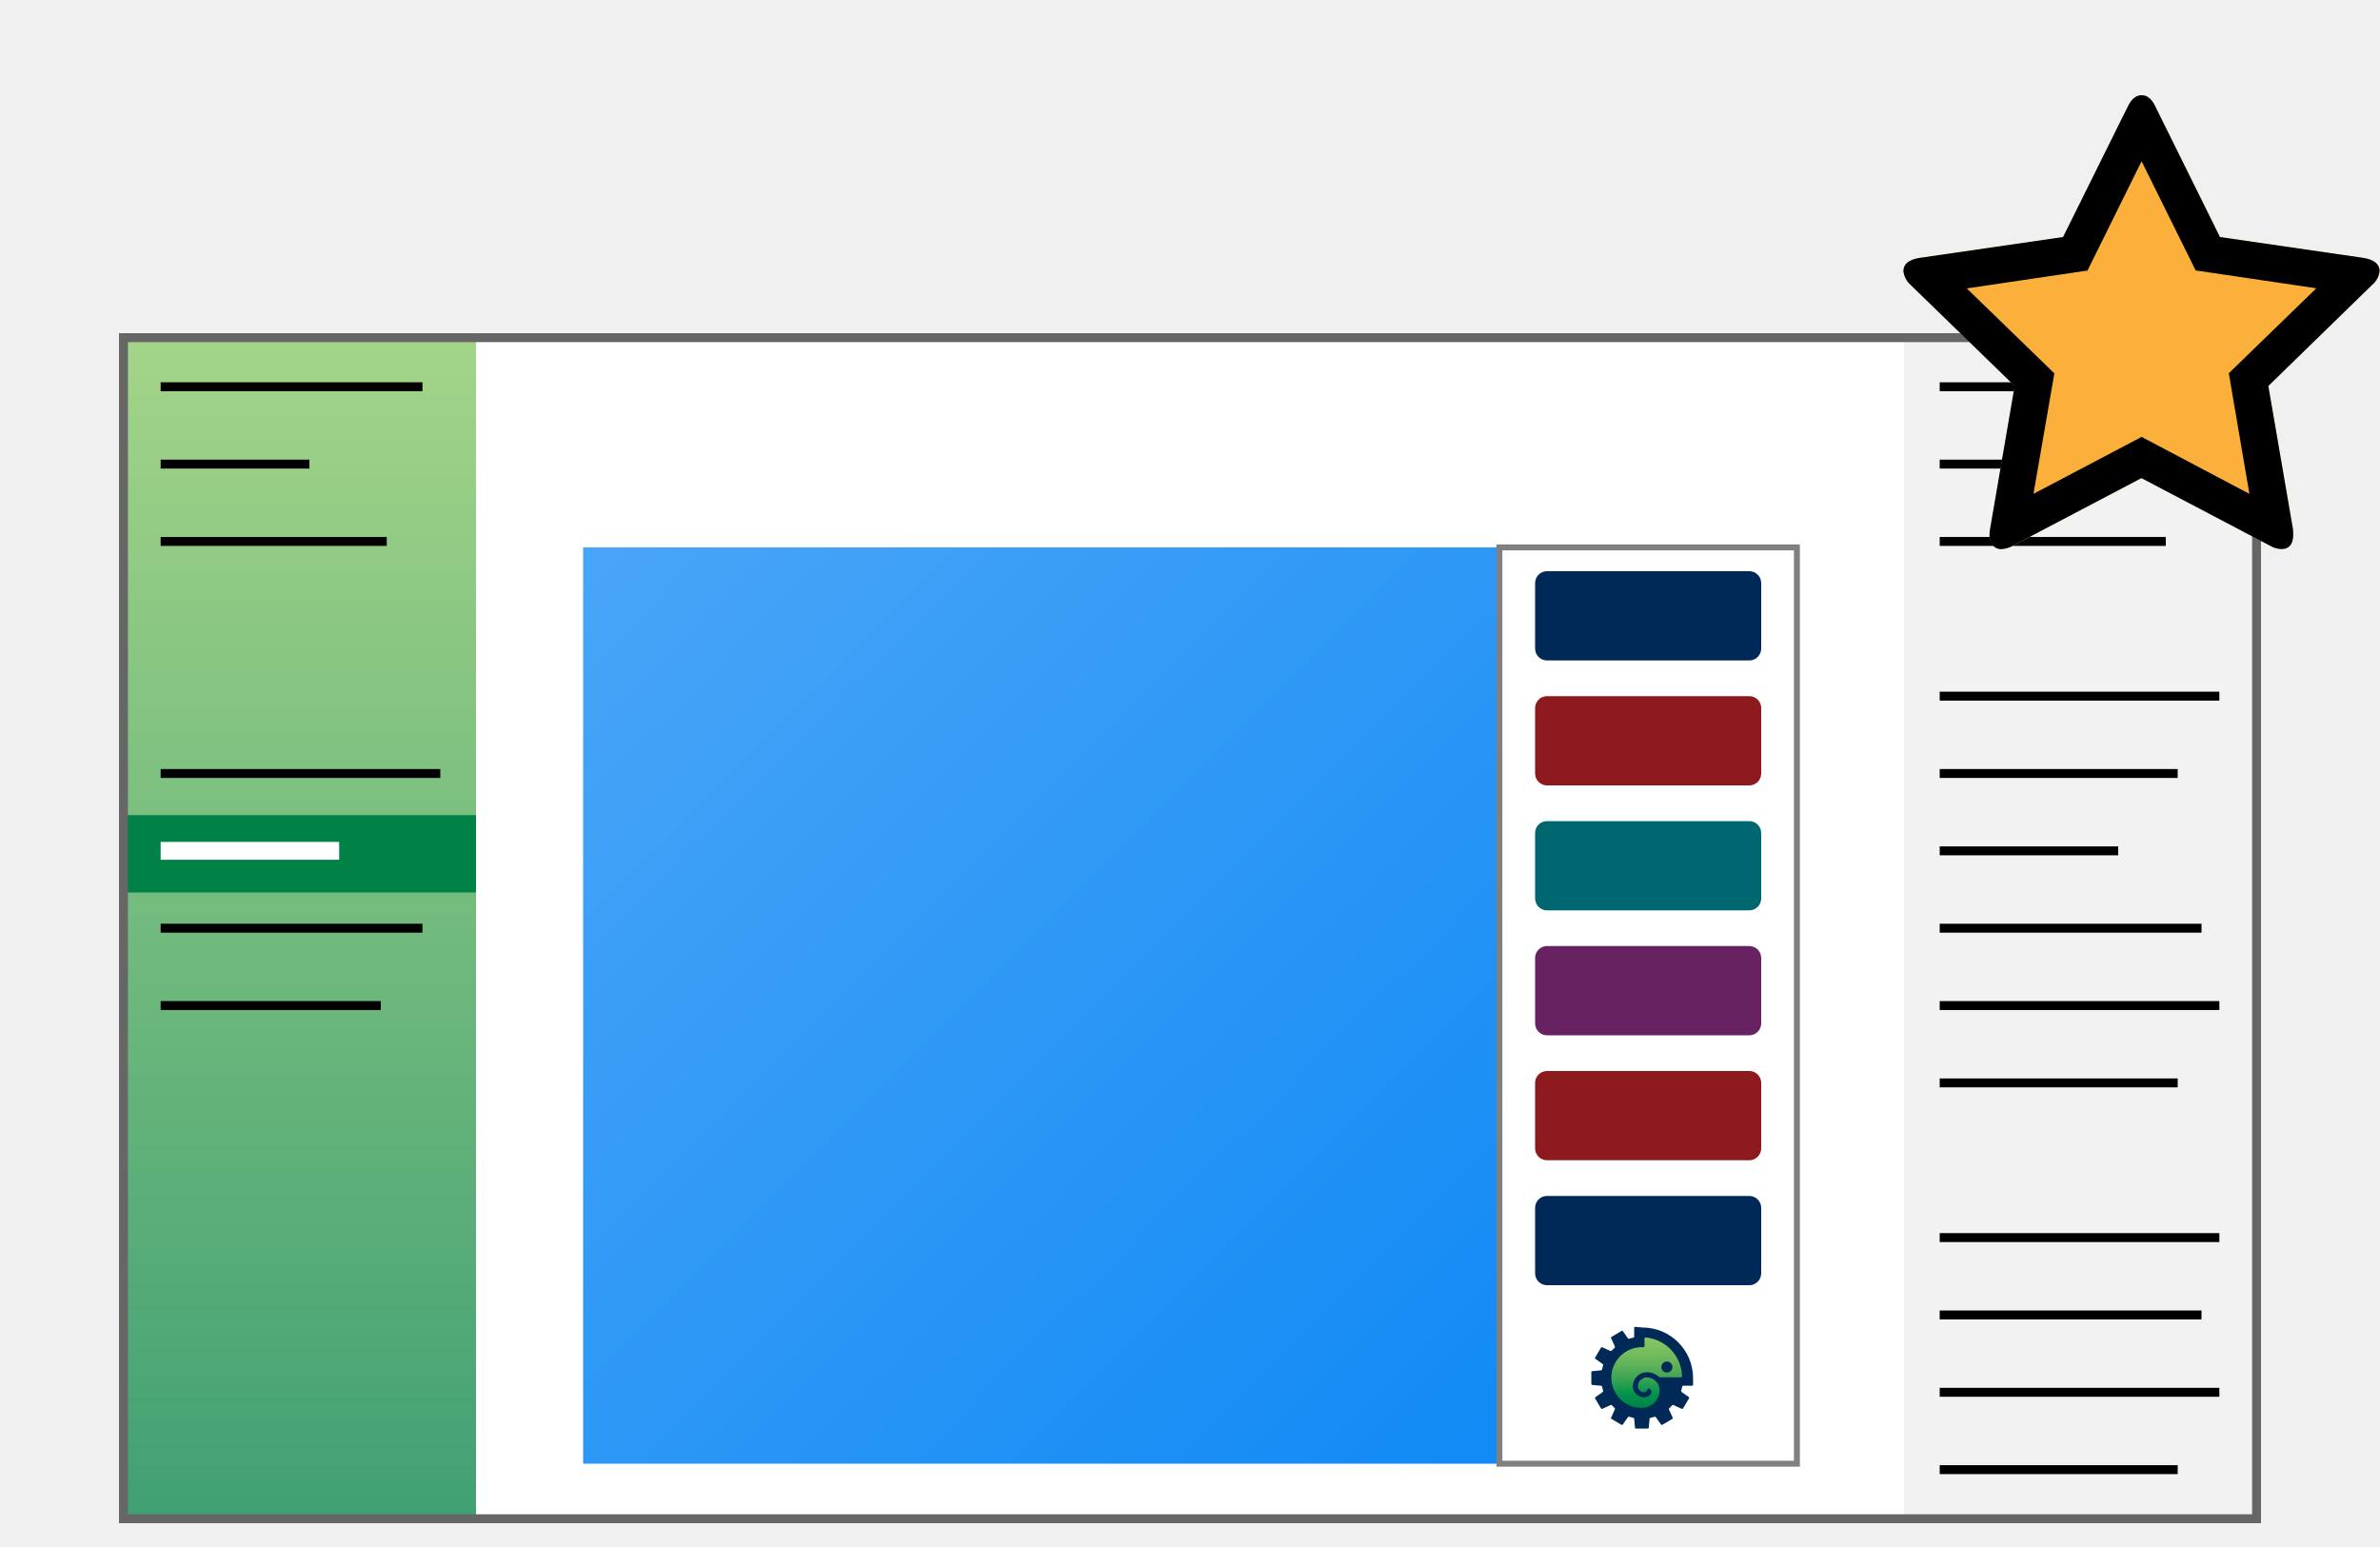
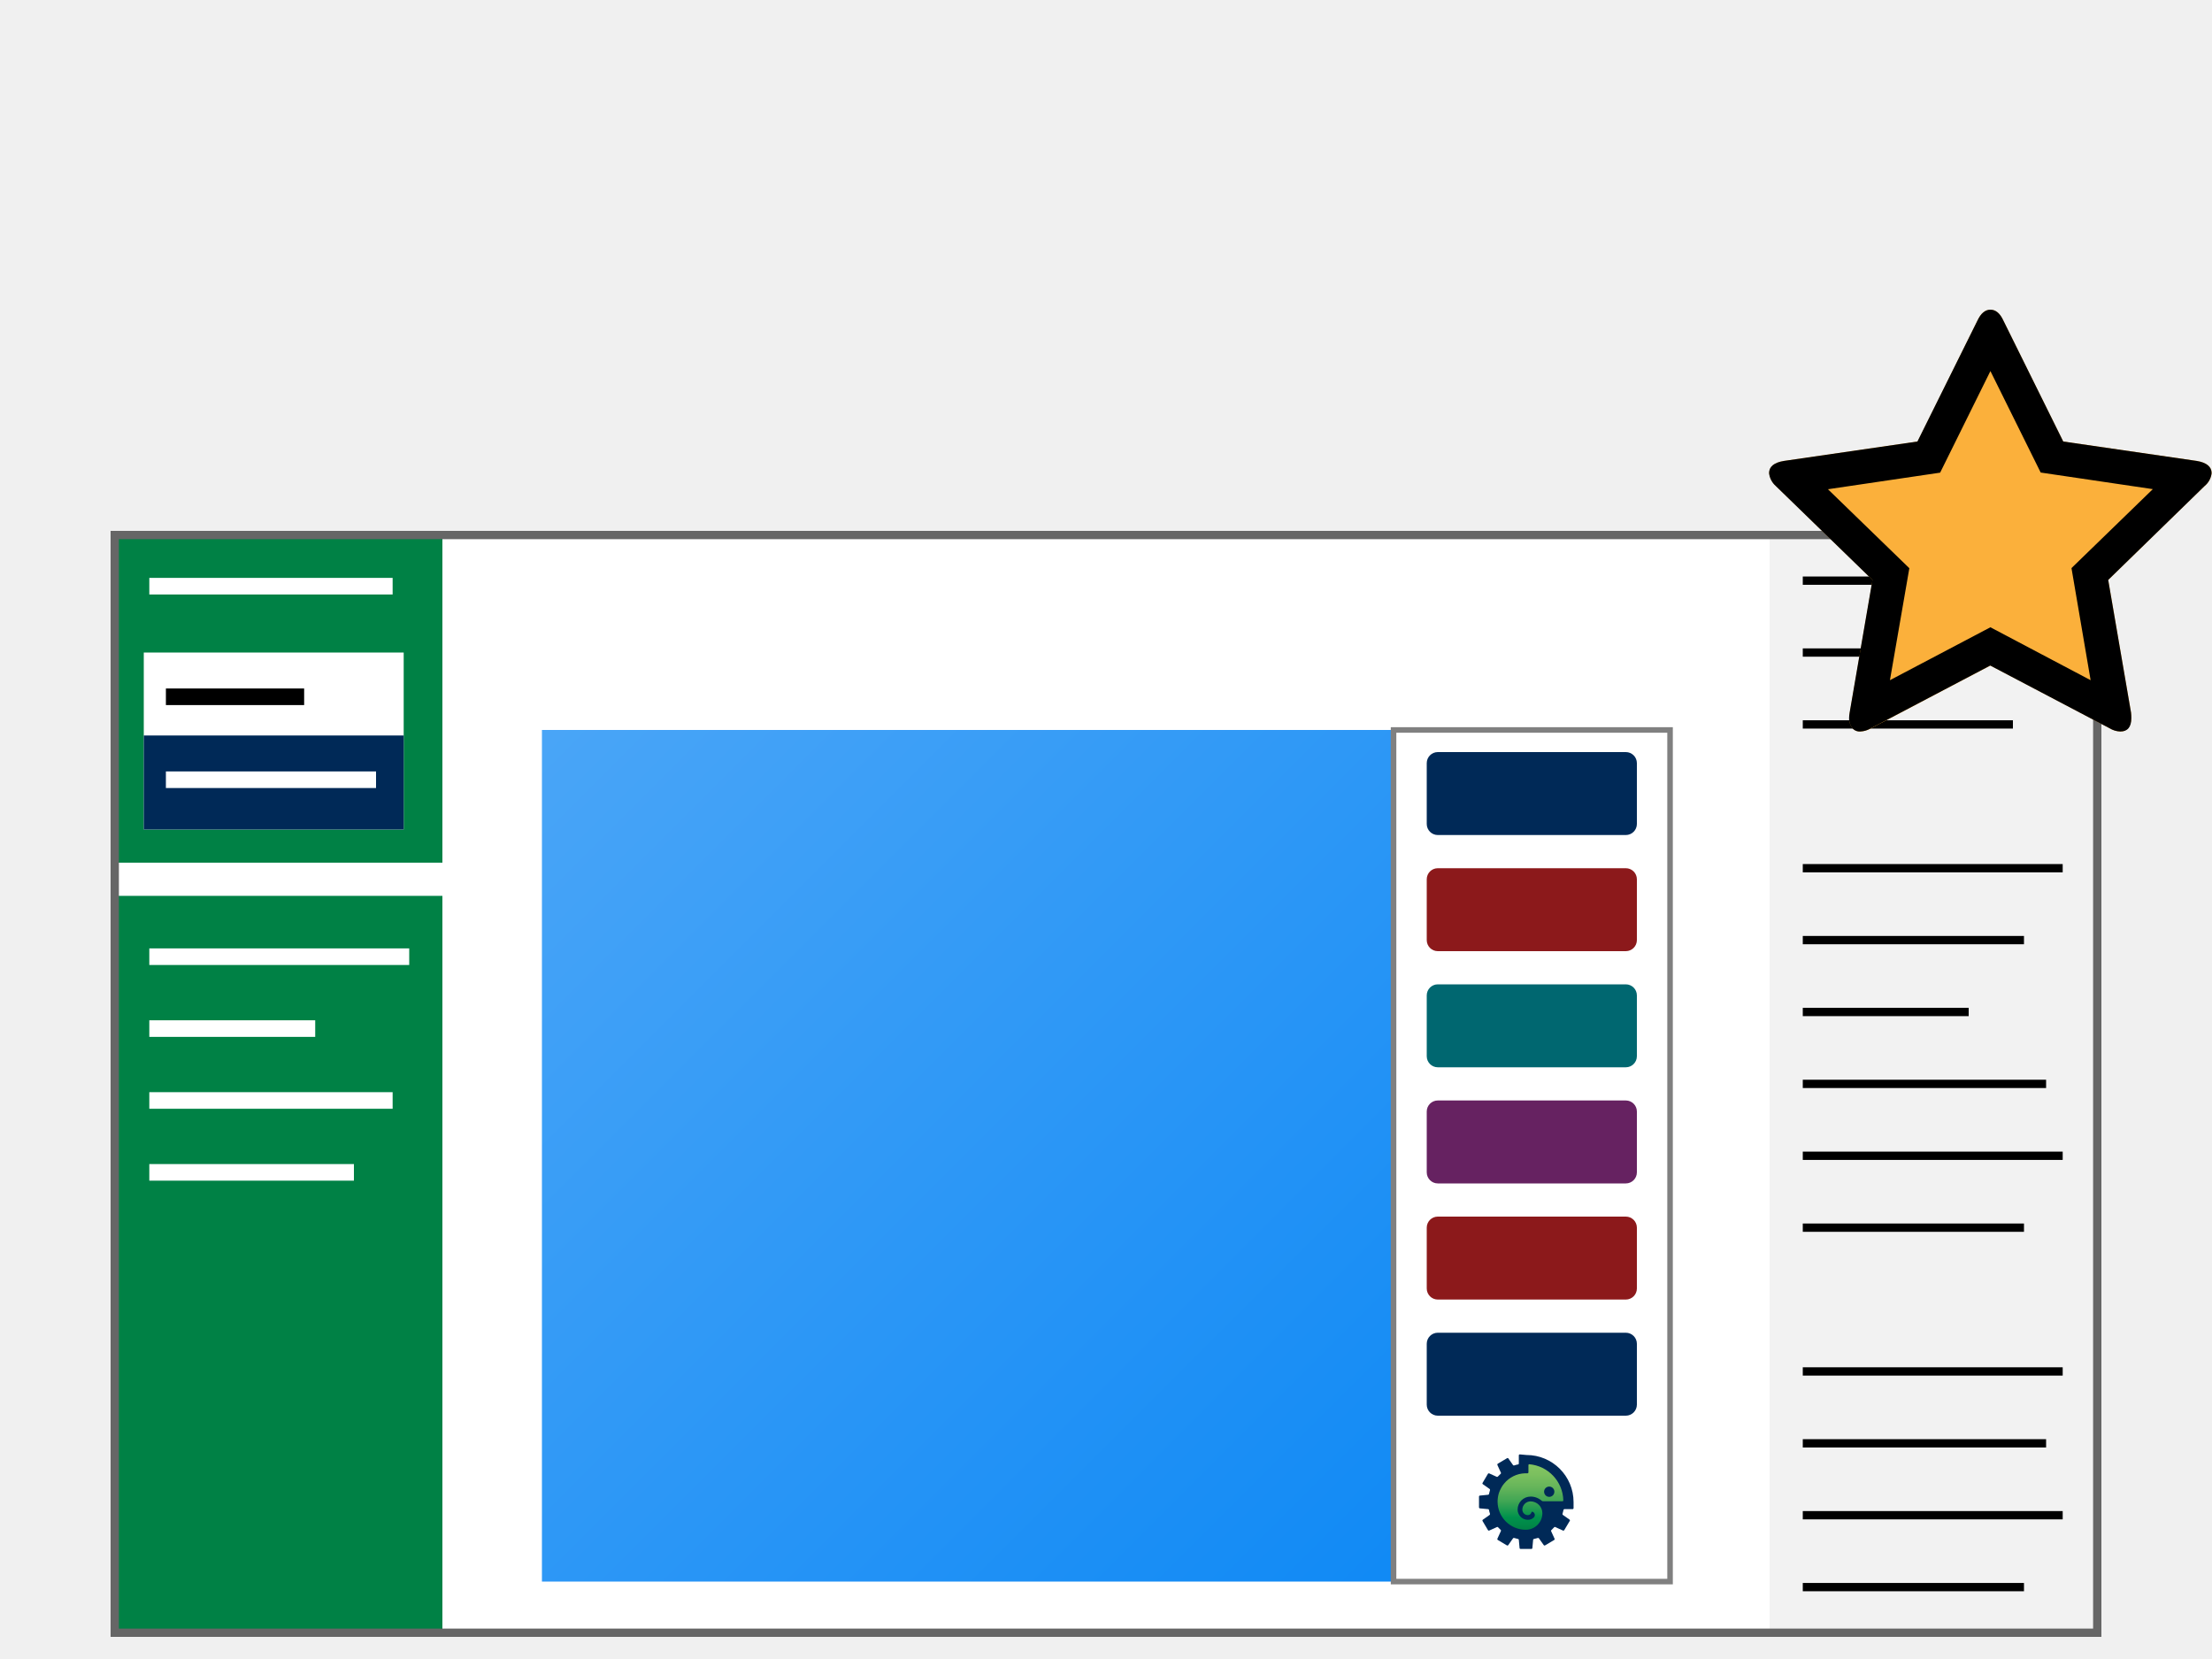
- <svg xmlns="http://www.w3.org/2000/svg" viewBox="0 40 400 260">
+ <svg xmlns="http://www.w3.org/2000/svg" viewBox="0 0 400 300">
  <defs>
-     <style>.a,.h{fill:#fff;}.b{fill:url(#a);}.c{stroke:#000;stroke-width:1.5px;}.c,.e,.h{stroke-miterlimit:10;}.d{fill:#008145;}.e{stroke:#fff;stroke-width:3px;}.f{fill:#f2f2f2;}.g{fill:url(#b);}.h{stroke:gray;}.i{fill:#002957;}.j{fill:#8c191b;}.k{fill:#006770;}.l{fill:#662261;}.m{fill:url(#c);}.n{fill:#666;}.o{fill:#fbb03b;}</style>
-     <linearGradient id="a" x1="50" y1="96.91" x2="50" y2="295.94" gradientUnits="userSpaceOnUse">
-       <stop offset="0" stop-color="#a3d488" />
-       <stop offset="1" stop-color="#40a073" />
-     </linearGradient>
-     <linearGradient id="b" x1="99.19" y1="133.19" x2="250.07" y2="284.07" gradientUnits="userSpaceOnUse">
+     <style>.a,.h{fill:#fff;}.b{fill:#008145;}.c,.d{stroke:#fff;}.c,.d,.f,.h,.o{stroke-miterlimit:10;}.c,.d,.o{stroke-width:3px;}.d{fill:none;}.e{fill:#f2f2f2;}.f,.o{stroke:#000;}.f{stroke-width:1.5px;}.g{fill:url(#a);}.h{stroke:gray;}.i{fill:#002957;}.j{fill:#8c191b;}.k{fill:#006770;}.l{fill:#662261;}.m{fill:url(#b);}.n{fill:#666;}.p{fill:#fbb03b;}</style>
+     <linearGradient id="a" x1="99.19" y1="133.19" x2="250.07" y2="284.07" gradientUnits="userSpaceOnUse">
      <stop offset="0" stop-color="#49a5f7" />
      <stop offset="1" stop-color="#118af5" />
    </linearGradient>
-     <linearGradient id="c" x1="276.74" y1="345.38" x2="276.74" y2="357.22" gradientTransform="matrix(1, 0, 0, -1, 0, 622)" gradientUnits="userSpaceOnUse">
+     <linearGradient id="b" x1="276.74" y1="345.38" x2="276.74" y2="357.22" gradientTransform="matrix(1, 0, 0, -1, 0, 622)" gradientUnits="userSpaceOnUse">
      <stop offset="0" stop-color="#008145" />
      <stop offset="0.19" stop-color="#00924c" />
      <stop offset="0.43" stop-color="#3fa554" />
      <stop offset="0.65" stop-color="#66b55a" />
      <stop offset="0.85" stop-color="#7cc05f" />
      <stop offset="1" stop-color="#84c661" />
    </linearGradient>
  </defs>
  <rect class="a" x="21" y="96" width="359" height="199" />
-   <rect class="b" x="20" y="96" width="60" height="200" />
-   <line class="c" x1="27" y1="105" x2="71" y2="105" />
-   <line class="c" x1="27" y1="118" x2="52" y2="118" />
-   <line class="c" x1="27" y1="131" x2="65" y2="131" />
-   <line class="c" x1="27" y1="170" x2="74" y2="170" />
-   <rect class="d" x="20" y="177" width="60" height="13" />
-   <line class="e" x1="27" y1="183" x2="57" y2="183" />
-   <line class="c" x1="27" y1="196" x2="71" y2="196" />
-   <line class="c" x1="27" y1="209" x2="64" y2="209" />
-   <rect class="f" x="320" y="96" width="60" height="200" />
-   <line class="c" x1="326" y1="105" x2="370" y2="105" />
-   <line class="c" x1="326" y1="118" x2="351" y2="118" />
-   <line class="c" x1="326" y1="131" x2="364" y2="131" />
-   <line class="c" x1="326" y1="157" x2="373" y2="157" />
-   <line class="c" x1="326" y1="170" x2="366" y2="170" />
-   <line class="c" x1="326" y1="183" x2="356" y2="183" />
-   <line class="c" x1="326" y1="196" x2="370" y2="196" />
-   <line class="c" x1="326" y1="209" x2="373" y2="209" />
-   <line class="c" x1="326" y1="222" x2="366" y2="222" />
-   <line class="c" x1="326" y1="248" x2="373" y2="248" />
-   <line class="c" x1="326" y1="261" x2="370" y2="261" />
-   <line class="c" x1="326" y1="274" x2="373" y2="274" />
-   <line class="c" x1="326" y1="287" x2="366" y2="287" />
+   <rect class="b" x="20" y="162" width="60" height="134" />
+   <rect class="b" x="20" y="96" width="60" height="60" />
+   <line class="c" x1="27" y1="106" x2="71" y2="106" />
+   <line class="d" x1="27" y1="173" x2="74" y2="173" />
+   <line class="c" x1="27" y1="186" x2="57" y2="186" />
+   <line class="d" x1="27" y1="199" x2="71" y2="199" />
+   <line class="d" x1="27" y1="212" x2="64" y2="212" />
+   <rect class="e" x="320" y="96" width="60" height="200" />
+   <line class="f" x1="326" y1="105" x2="370" y2="105" />
+   <line class="f" x1="326" y1="118" x2="351" y2="118" />
+   <line class="f" x1="326" y1="131" x2="364" y2="131" />
+   <line class="f" x1="326" y1="157" x2="373" y2="157" />
+   <line class="f" x1="326" y1="170" x2="366" y2="170" />
+   <line class="f" x1="326" y1="183" x2="356" y2="183" />
+   <line class="f" x1="326" y1="196" x2="370" y2="196" />
+   <line class="f" x1="326" y1="209" x2="373" y2="209" />
+   <line class="f" x1="326" y1="222" x2="366" y2="222" />
+   <line class="f" x1="326" y1="248" x2="373" y2="248" />
+   <line class="f" x1="326" y1="261" x2="370" y2="261" />
+   <line class="f" x1="326" y1="274" x2="373" y2="274" />
+   <line class="f" x1="326" y1="287" x2="366" y2="287" />
  <rect class="g" x="98" y="132" width="154" height="154" />
  <rect class="h" x="252" y="132" width="50" height="154" />
  <rect class="i" x="258" y="136" width="38" height="15" rx="2" />
  <rect class="j" x="258" y="157" width="38" height="15" rx="2" />
  <rect class="k" x="258" y="178" width="38" height="15" rx="2" />
  <rect class="l" x="258" y="199" width="38" height="15" rx="2" />
  <rect class="j" x="258" y="220" width="38" height="15" rx="2" />
  <rect class="i" x="258" y="241" width="38" height="15" rx="2" />
  <path class="i" d="M274.82,263a.18.18,0,0,0-.17.17v1.5a.14.14,0,0,1-.12.14,5.57,5.57,0,0,0-.73.19.18.18,0,0,1-.19-.06l-.88-1.25a.17.17,0,0,0-.21,0l-1.68,1a.18.18,0,0,0-.07.21l.63,1.39a.13.13,0,0,1,0,.18c-.19.18-.37.35-.54.54a.18.18,0,0,1-.19.05l-1.39-.63a.18.18,0,0,0-.2.06l-1,1.69a.16.16,0,0,0,.05.2l1.25.88a.2.2,0,0,1,.06.19,6.54,6.54,0,0,0-.19.73.15.15,0,0,1-.14.12l-1.52.15a.16.16,0,0,0-.14.15v2a.18.18,0,0,0,.14.16l1.52.14a.15.15,0,0,1,.14.12,5.57,5.57,0,0,0,.19.73.2.2,0,0,1-.06.19l-1.25.88a.19.19,0,0,0-.05.21l1,1.68a.17.17,0,0,0,.2.07l1.39-.63a.14.14,0,0,1,.19,0,6.88,6.88,0,0,0,.54.54.17.17,0,0,1,0,.19l-.63,1.38a.18.18,0,0,0,.07.21l1.68,1a.17.17,0,0,0,.21-.05l.88-1.25a.2.2,0,0,1,.19-.06,6.54,6.54,0,0,0,.73.19.16.16,0,0,1,.12.14l.14,1.52a.16.16,0,0,0,.16.14h2a.17.17,0,0,0,.15-.14l.14-1.52c0-.08.07-.12.13-.14a6,6,0,0,0,.73-.19.18.18,0,0,1,.18.06l.89,1.25a.17.17,0,0,0,.2.05l1.69-1a.19.19,0,0,0,.06-.21l-.63-1.38a.16.16,0,0,1,.05-.19,6.75,6.75,0,0,0,.53-.54c.05,0,.13-.08.19,0l1.39.63a.18.18,0,0,0,.21-.07l1-1.68a.16.16,0,0,0,0-.21l-1.25-.88a.18.18,0,0,1-.06-.19,6.54,6.54,0,0,0,.19-.73.15.15,0,0,1,.14-.12h1.5a.18.18,0,0,0,.17-.18v-1.1a8.51,8.51,0,0,0-8.51-8.51Z" />
  <path class="m" d="M276.53,264.78a.14.14,0,0,0-.14.14v1.33a.18.18,0,0,1-.18.17h-.44a5.08,5.08,0,0,0-3.78,1.86,4.2,4.2,0,0,0-.55.82,5.7,5.7,0,0,0-.4.91,5.48,5.48,0,0,0-.23,1.52h0a5.1,5.1,0,0,0,5.1,5.1h0a3,3,0,0,0,3-3,2.14,2.14,0,0,0-2.13-2.13,1.49,1.49,0,0,0-1.49,1.49,1,1,0,0,0,1,1,.67.67,0,0,0,.65-.53.13.13,0,0,1,.14-.1.62.62,0,0,1,.32,1,1.46,1.46,0,0,1-1.11.47,1.86,1.86,0,0,1-1.86-1.86,2.35,2.35,0,0,1,2.35-2.34,3,3,0,0,1,2,.75.39.39,0,0,0,.27.1h3.5a.16.16,0,0,0,.15-.16A6.74,6.74,0,0,0,276.53,264.78Z" />
  <path class="i" d="M280.15,270.68a.93.93,0,1,1,.93-.93A.93.93,0,0,1,280.15,270.68Z" />
  <path class="n" d="M378.5,97.5v197H21.5V97.5h357M380,96H20V296H380V96Z" />
-   <path class="o" d="M399.93,85.56a3.48,3.48,0,0,1-1.25,2.31l-17.45,17,4.13,24a7.57,7.57,0,0,1,.05,1,2.9,2.9,0,0,1-.5,1.71,1.72,1.72,0,0,1-1.47.7,3.92,3.92,0,0,1-1.92-.58l-21.59-11.35-21.59,11.35a4.11,4.11,0,0,1-1.92.58,1.75,1.75,0,0,1-1.51-.7,2.84,2.84,0,0,1-.51-1.71,7,7,0,0,1,.1-1l4.13-24-17.5-17a3.64,3.64,0,0,1-1.2-2.31c0-1.18.9-1.92,2.69-2.21l24.14-3.51L357.57,58c.61-1.32,1.4-2,2.36-2s1.75.65,2.36,2L373.1,79.84l24.14,3.51C399,83.64,399.93,84.38,399.93,85.56Z" />
+   <rect class="a" x="26" y="118" width="47" height="32" />
+   <line class="o" x1="30" y1="126" x2="55" y2="126" />
+   <rect class="i" x="26" y="133" width="47" height="17" />
+   <line class="c" x1="30" y1="141" x2="68" y2="141" />
+   <path class="p" d="M399.93,85.56a3.48,3.48,0,0,1-1.25,2.31l-17.45,17,4.13,24a7.57,7.57,0,0,1,.05,1,2.9,2.9,0,0,1-.5,1.71,1.72,1.72,0,0,1-1.47.7,3.92,3.92,0,0,1-1.92-.58l-21.59-11.35-21.59,11.35a4.11,4.11,0,0,1-1.92.58,1.75,1.75,0,0,1-1.51-.7,2.84,2.84,0,0,1-.51-1.71,7,7,0,0,1,.1-1l4.13-24-17.5-17a3.64,3.64,0,0,1-1.2-2.31c0-1.18.9-1.92,2.69-2.21l24.14-3.51L357.57,58c.61-1.32,1.4-2,2.36-2s1.75.65,2.36,2L373.1,79.84l24.14,3.51C399,83.64,399.93,84.38,399.93,85.56Z" />
  <path d="M374.59,102.73,389.3,88.45l-20.28-3L359.93,67.1l-9.09,18.37-20.29,3,14.72,14.28L341.76,123l18.17-9.57L378.05,123Zm25.34-17.17a3.48,3.48,0,0,1-1.25,2.31l-17.45,17,4.13,24a7.57,7.57,0,0,1,.05,1c0,1.6-.66,2.41-2,2.41a3.92,3.92,0,0,1-1.92-.58l-21.59-11.35-21.59,11.35a4.11,4.11,0,0,1-1.92.58,1.75,1.75,0,0,1-1.51-.7,2.84,2.84,0,0,1-.51-1.71,7,7,0,0,1,.1-1l4.13-24-17.5-17a3.64,3.64,0,0,1-1.2-2.31c0-1.18.9-1.92,2.69-2.21l24.14-3.51L357.57,58c.61-1.32,1.4-2,2.36-2s1.75.65,2.36,2L373.1,79.84l24.14,3.51C399,83.64,399.93,84.38,399.93,85.56Z" />
</svg>
